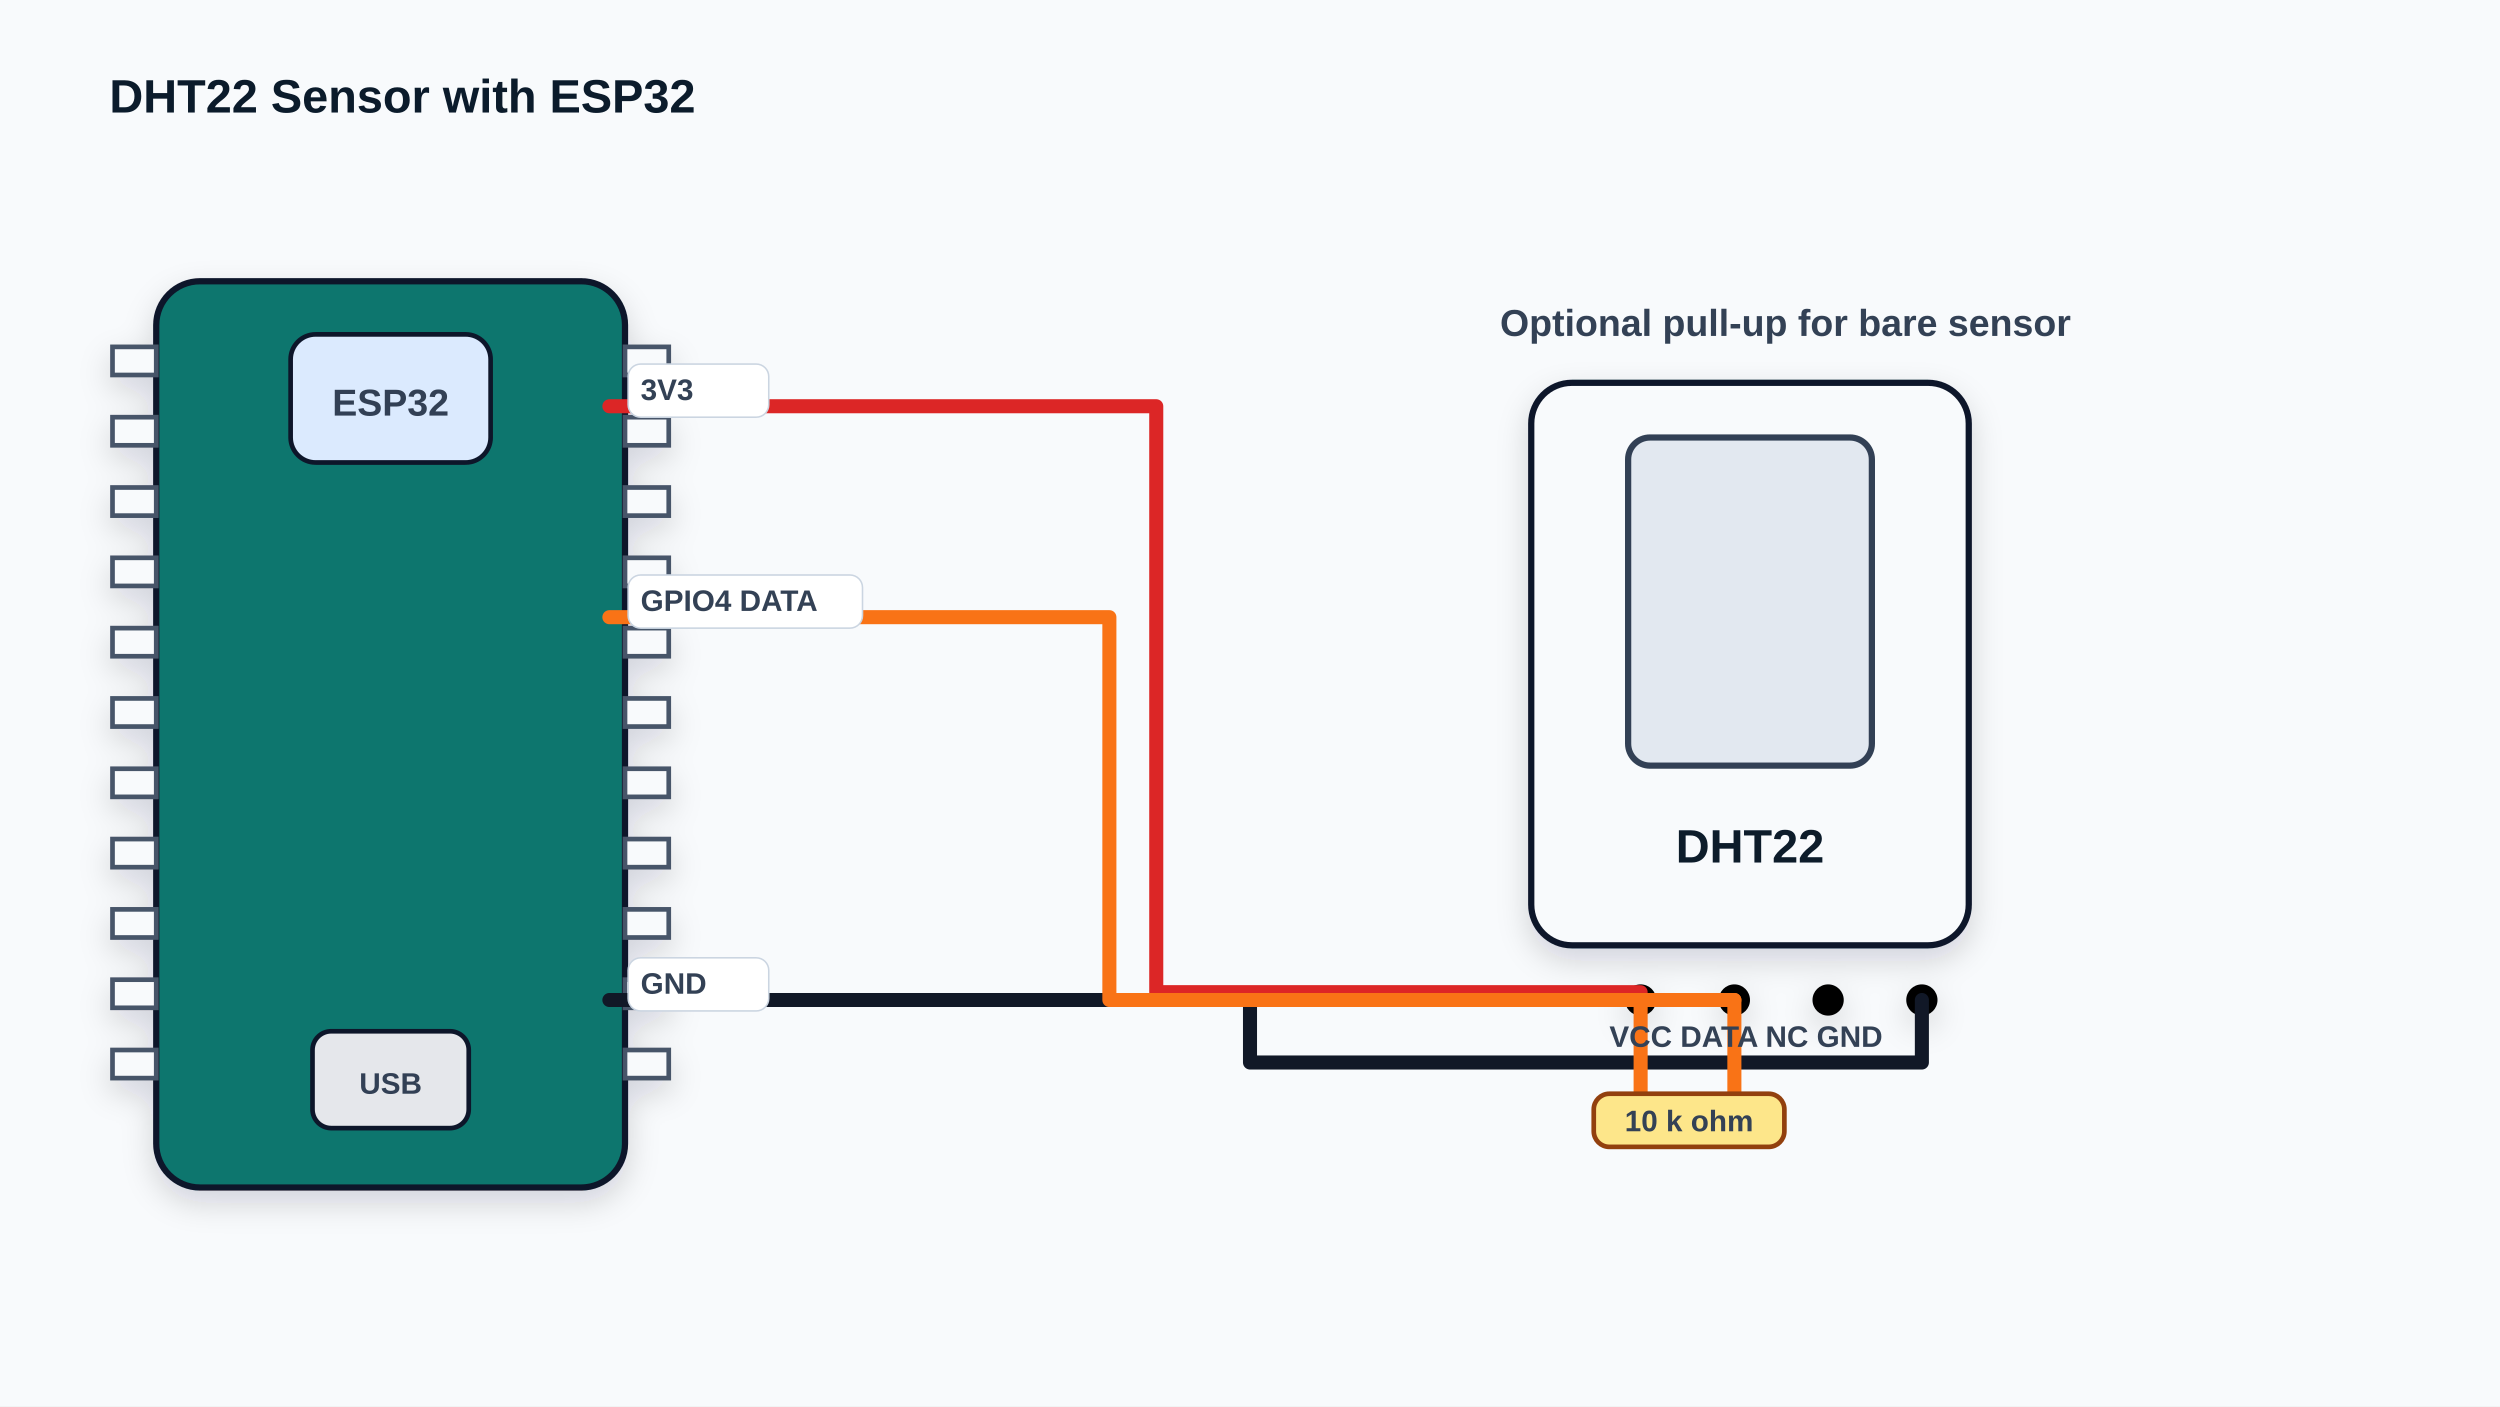
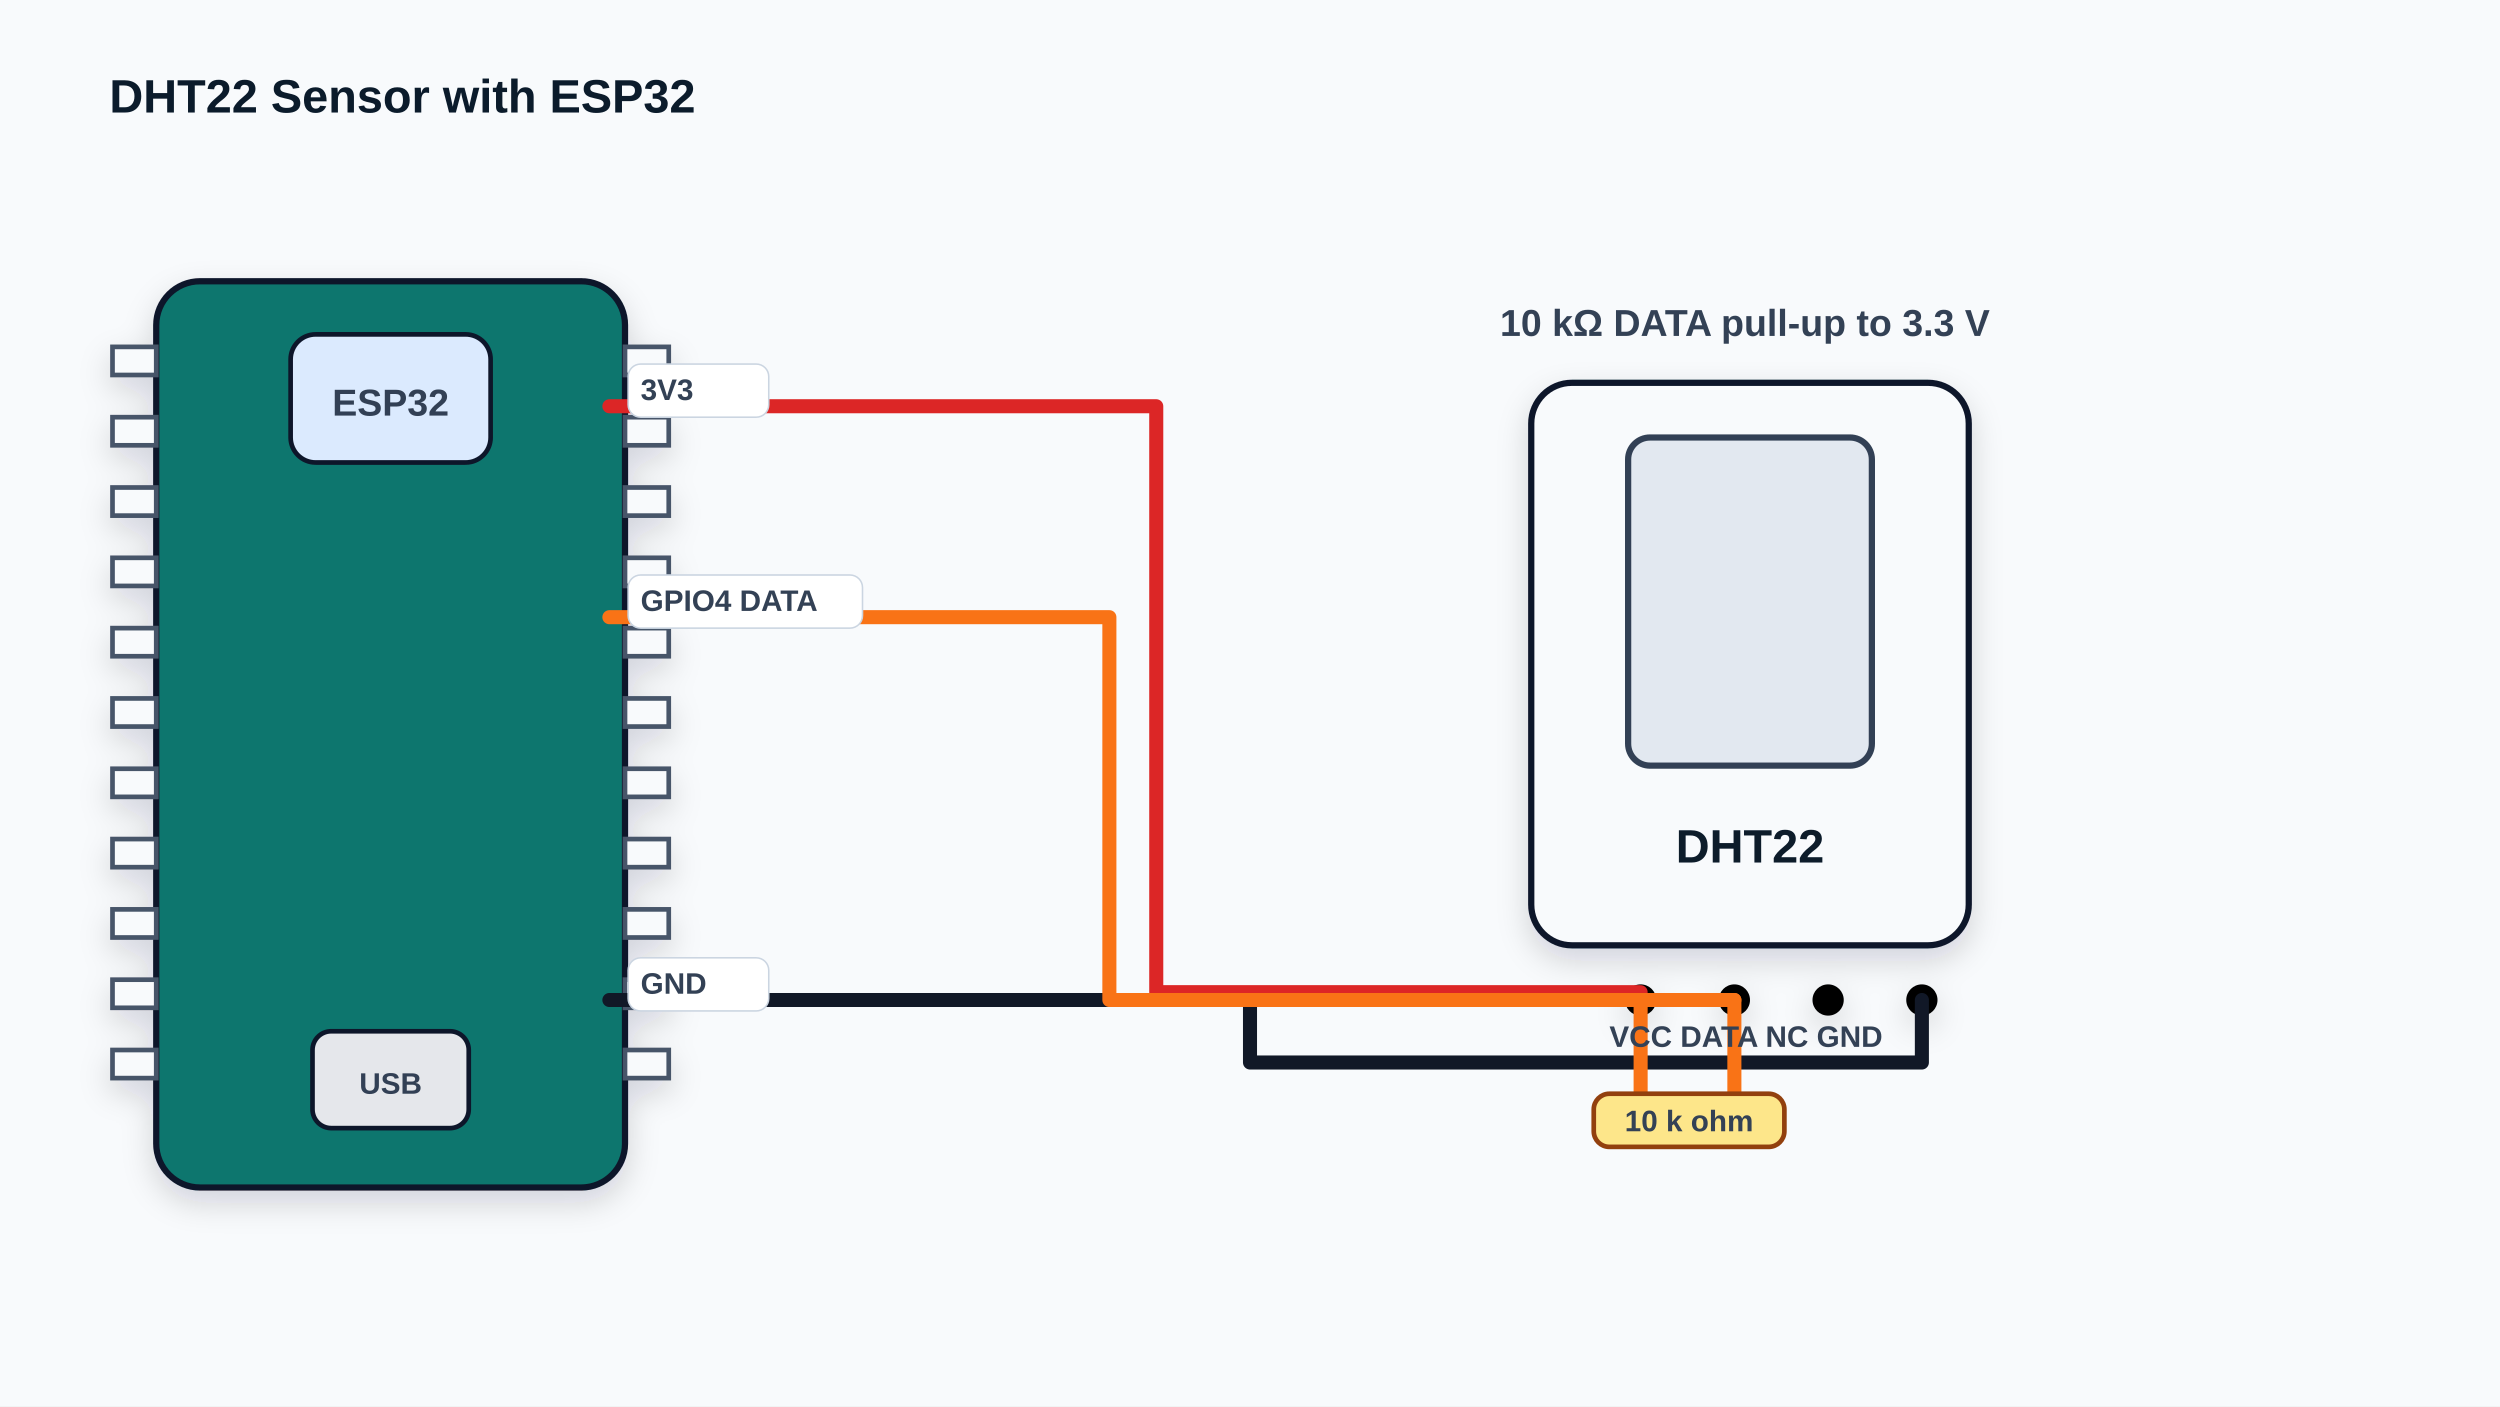
<svg xmlns="http://www.w3.org/2000/svg" width="1600" height="900" viewBox="0 0 1600 900" role="img" aria-labelledby="title desc">
  <defs>
    <filter id="shadow" x="-20%" y="-20%" width="140%" height="140%">
      <feDropShadow dx="0" dy="8" stdDeviation="10" flood-color="#0b1b2b" flood-opacity="0.16" />
    </filter>
    <style>.label{font:700 30px Arial,sans-serif;fill:#0b1b2b}.small{font:600 24px Arial,sans-serif;fill:#334155}.tiny{font:600 19px Arial,sans-serif;fill:#334155}.note{font:700 22px Arial,sans-serif;fill:#7c2d12}.pin{fill:#f8fafc;stroke:#475569;stroke-width:3}.board{fill:#0f766e;stroke:#0f172a;stroke-width:4}.module{fill:#f8fafc;stroke:#0f172a;stroke-width:4}.wire{fill:none;stroke-width:9;stroke-linecap:round;stroke-linejoin:round}.red{stroke:#dc2626}.black{stroke:#111827}.orange{stroke:#f97316}.blue{stroke:#2563eb}.green{stroke:#16a34a}.purple{stroke:#7c3aed}.yellow{stroke:#eab308}.gray{stroke:#64748b}.res{fill:#fde68a;stroke:#92400e;stroke-width:3}.load{fill:#e0f2fe;stroke:#075985;stroke-width:4}</style>
  </defs>
  <rect width="1600" height="900" fill="#f8fafc" />
  <text x="70" y="72" class="label">DHT22 Sensor with ESP32</text>
  <g filter="url(#shadow)">
    <rect class="board" x="100" y="180" rx="28" width="300" height="580" />
    <rect x="186" y="214" width="128" height="82" rx="16" fill="#dbeafe" stroke="#0f172a" stroke-width="3" />
    <text x="250" y="266" text-anchor="middle" class="small">ESP32</text>
    <rect x="200" y="660" width="100" height="62" rx="12" fill="#e5e7eb" stroke="#0f172a" stroke-width="3" />
    <text x="250" y="700" text-anchor="middle" class="tiny">USB</text>
    <rect class="pin" x="72" y="222" width="28" height="18" />
    <rect class="pin" x="400" y="222" width="28" height="18" />
    <rect class="pin" x="72" y="267" width="28" height="18" />
    <rect class="pin" x="400" y="267" width="28" height="18" />
    <rect class="pin" x="72" y="312" width="28" height="18" />
    <rect class="pin" x="400" y="312" width="28" height="18" />
    <rect class="pin" x="72" y="357" width="28" height="18" />
    <rect class="pin" x="400" y="357" width="28" height="18" />
    <rect class="pin" x="72" y="402" width="28" height="18" />
    <rect class="pin" x="400" y="402" width="28" height="18" />
    <rect class="pin" x="72" y="447" width="28" height="18" />
    <rect class="pin" x="400" y="447" width="28" height="18" />
    <rect class="pin" x="72" y="492" width="28" height="18" />
    <rect class="pin" x="400" y="492" width="28" height="18" />
    <rect class="pin" x="72" y="537" width="28" height="18" />
    <rect class="pin" x="400" y="537" width="28" height="18" />
    <rect class="pin" x="72" y="582" width="28" height="18" />
    <rect class="pin" x="400" y="582" width="28" height="18" />
    <rect class="pin" x="72" y="627" width="28" height="18" />
    <rect class="pin" x="400" y="627" width="28" height="18" />
    <rect class="pin" x="72" y="672" width="28" height="18" />
    <rect class="pin" x="400" y="672" width="28" height="18" />
  </g>
  <g filter="url(#shadow)">
    <rect class="module" x="980" y="245" rx="26" width="280" height="360" />
    <rect x="1042" y="280" width="156" height="210" rx="14" fill="#e2e8f0" stroke="#334155" stroke-width="4" />
    <text x="1120" y="552" text-anchor="middle" class="label">DHT22</text>
    <circle cx="1050" cy="640" r="10" />
    <circle cx="1110" cy="640" r="10" />
    <circle cx="1170" cy="640" r="10" />
    <circle cx="1230" cy="640" r="10" />
  </g>
  <polyline class="wire red" points="390,260 740,260 740,635 1050,635" />
  <polyline class="wire black" points="390,640 800,640 800,680 1230,680 1230,640" />
  <polyline class="wire orange" points="390,395 710,395 710,640 1110,640" />
  <polyline class="wire orange" points="1110,640 1110,710 1050,710 1050,640" />
  <rect class="res" x="1020" y="700" width="122" height="34" rx="10" />
  <text x="1081" y="724" text-anchor="middle" class="tiny">10 k ohm</text>
  <rect x="402" y="233" width="90" height="34" rx="8" fill="#fff" stroke="#cbd5e1" />
  <text x="410" y="256" class="tiny">3V3</text>
  <rect x="402" y="368" width="150" height="34" rx="8" fill="#fff" stroke="#cbd5e1" />
  <text x="410" y="391" class="tiny">GPIO4 DATA</text>
  <rect x="402" y="613" width="90" height="34" rx="8" fill="#fff" stroke="#cbd5e1" />
  <text x="410" y="636" class="tiny">GND</text>
-   <text x="960" y="215" class="small">Optional pull-up for bare sensor</text>
+   <text x="960" y="215" class="small">10 kΩ DATA pull-up to 3.3 V</text>
  <text x="1030" y="670" class="tiny">VCC  DATA  NC  GND</text>
</svg>
